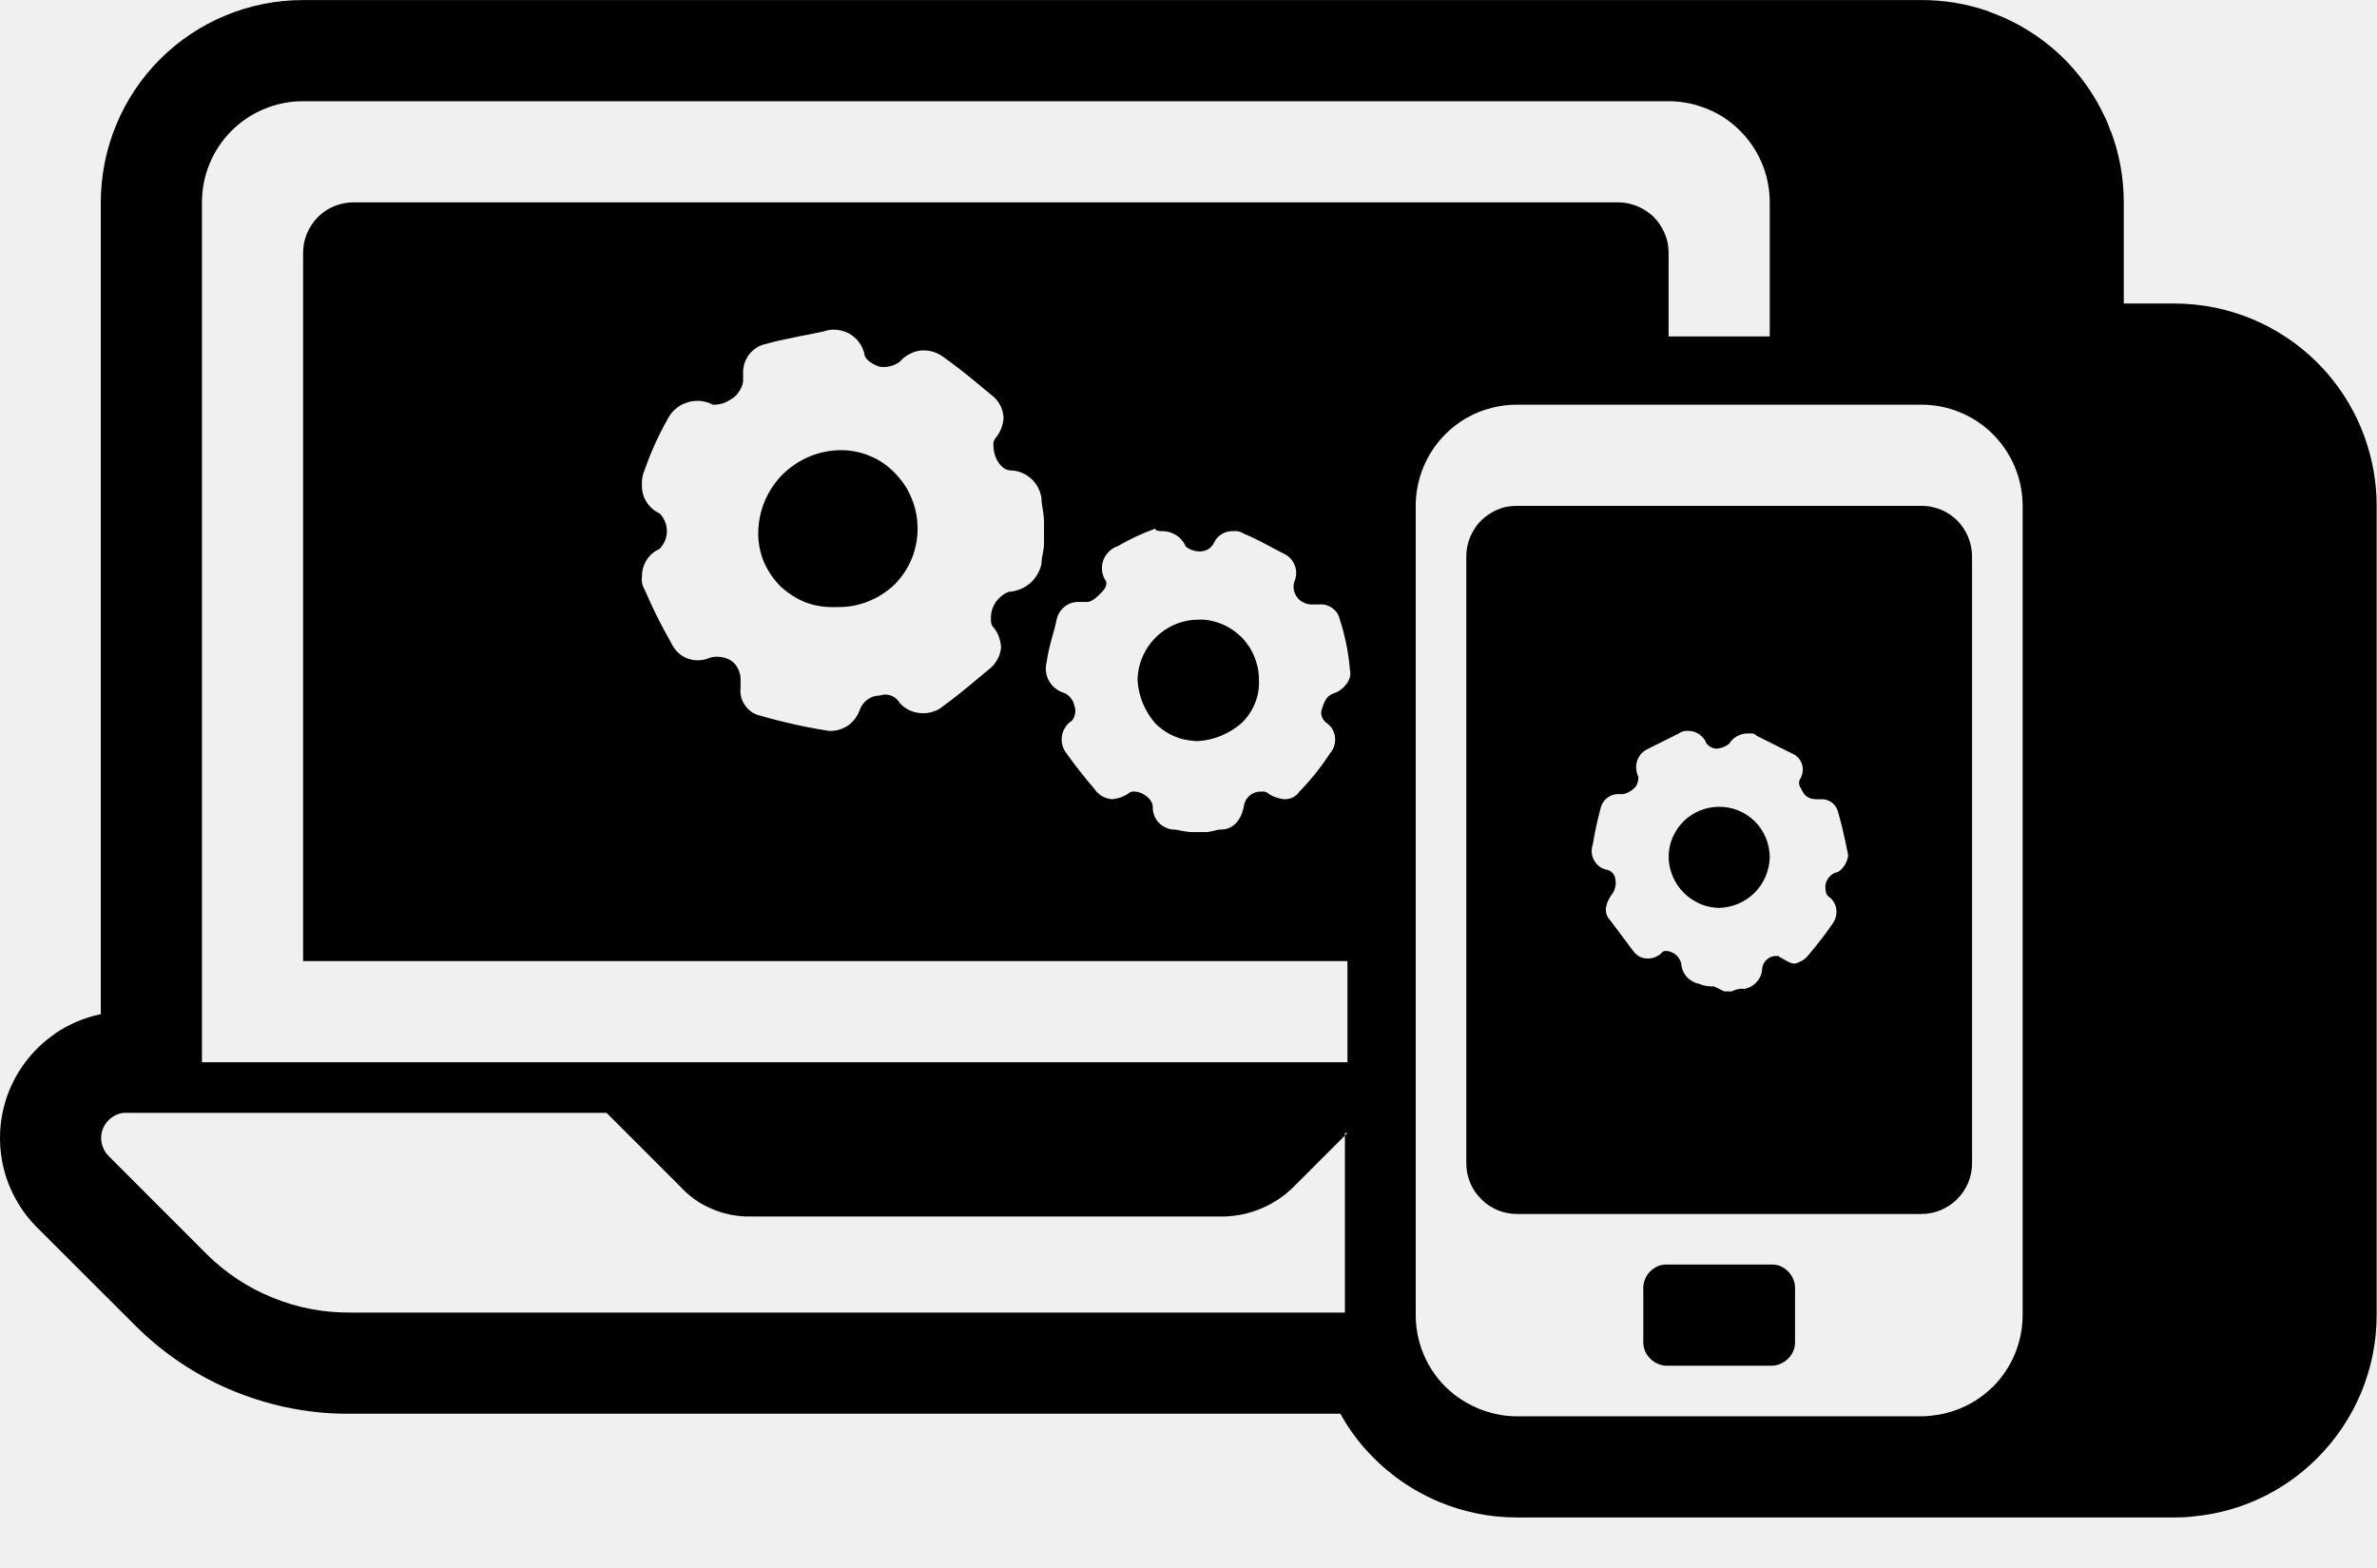
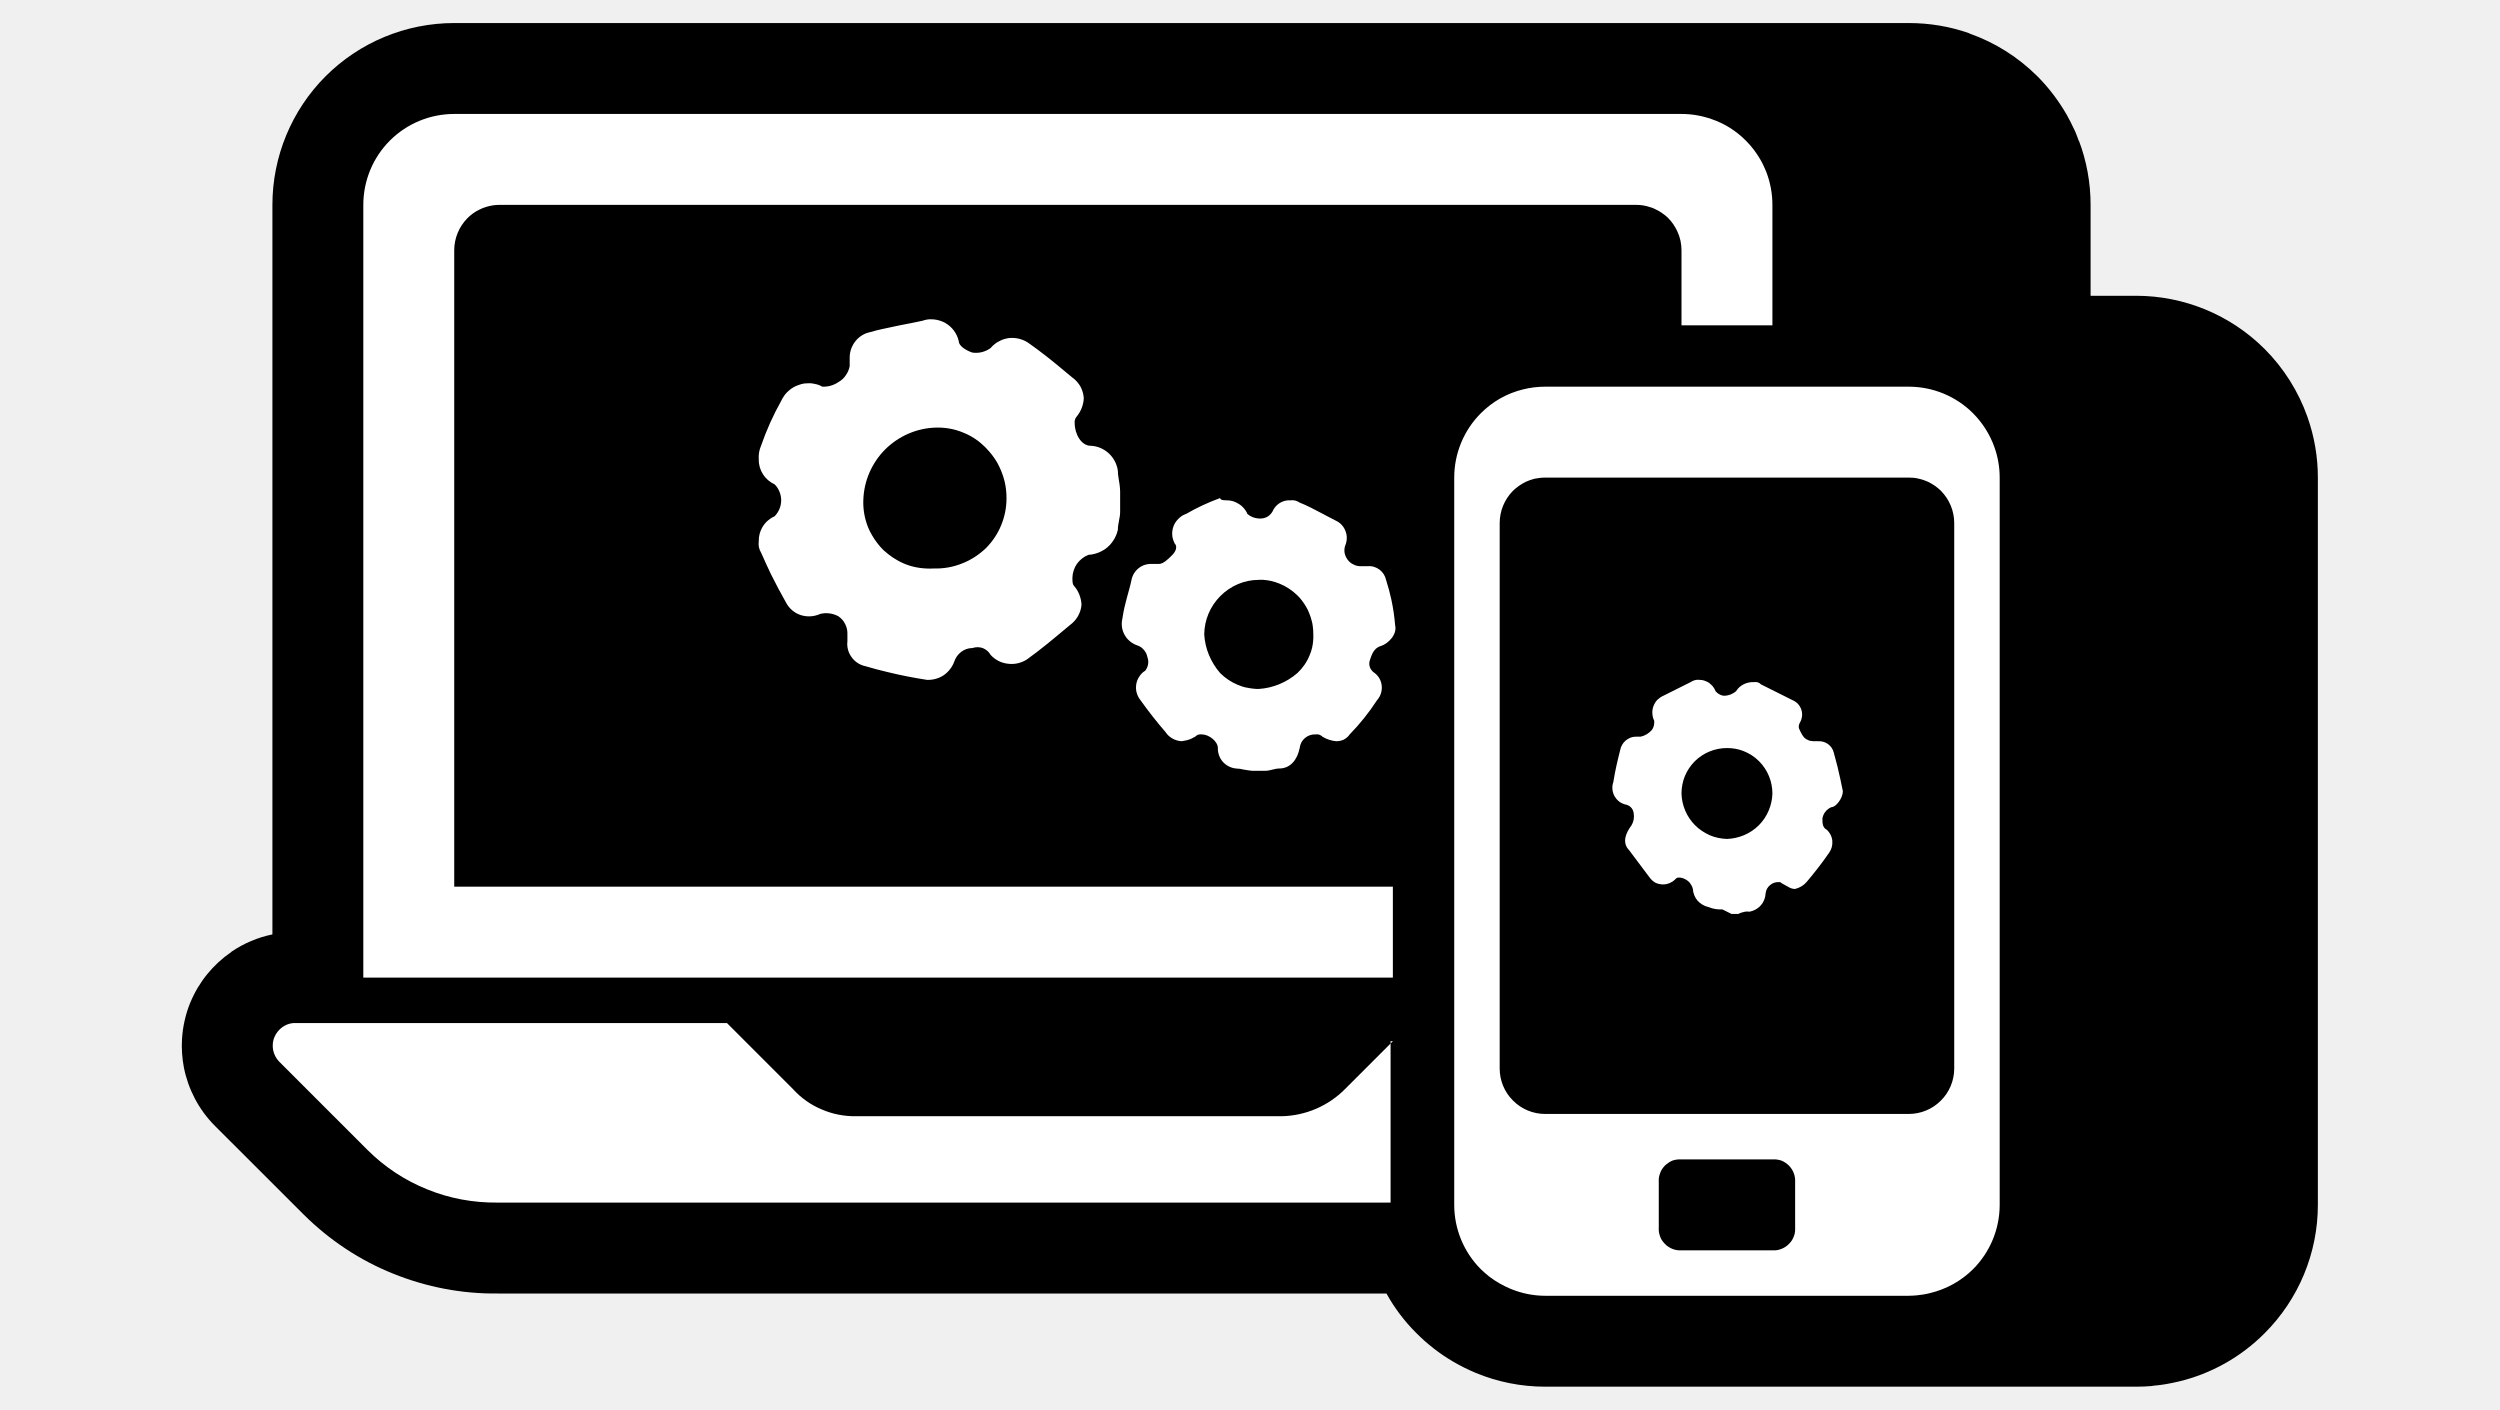
- <svg xmlns="http://www.w3.org/2000/svg" width="47" height="31" viewBox="0 0 47 31" fill="none">
-   <path fill-rule="evenodd" clip-rule="evenodd" d="M1.993 20.052V4.001C1.993 2.941 2.414 1.921 3.164 1.171C3.915 0.421 4.932 0.001 5.993 0.001H10.993H32.993H37.993C38.45 0.001 38.9 0.076 39.324 0.226L39.327 0.231C39.883 0.426 40.395 0.746 40.821 1.171H40.822C41.075 1.426 41.291 1.711 41.466 2.016C41.522 2.116 41.574 2.216 41.62 2.316L41.647 2.371L41.657 2.396L41.663 2.406L41.669 2.426L41.685 2.461L41.689 2.476L41.709 2.526L41.731 2.591L41.735 2.586C41.904 3.031 41.993 3.511 41.993 4.001V6.001H42.993C44.053 6.001 45.07 6.421 45.821 7.171C46.247 7.596 46.567 8.111 46.764 8.666L46.765 8.671C46.914 9.091 46.993 9.541 46.993 10.002V26.002C46.993 27.061 46.571 28.076 45.821 28.826C45.298 29.352 44.645 29.716 43.937 29.887H43.935C43.748 29.931 43.557 29.966 43.364 29.981C43.361 29.981 43.359 29.981 43.357 29.982C43.355 29.983 43.353 29.984 43.352 29.986C43.233 29.997 43.113 30.002 42.993 30.002H37.993H34.993H29.993C29.462 30.002 28.943 29.896 28.462 29.697C28.13 29.556 27.816 29.377 27.53 29.151L27.526 29.146C27.4 29.052 27.279 28.942 27.164 28.826C26.901 28.567 26.679 28.271 26.502 27.951H11.953C11.903 27.952 11.854 27.952 11.805 27.951H6.953C6.165 27.962 5.384 27.811 4.654 27.517H4.653C3.916 27.221 3.247 26.776 2.683 26.216C2.682 26.216 0.72 24.256 0.716 24.252C0.372 23.901 0.139 23.456 0.045 22.976C0.006 22.771 -0.008 22.561 0.004 22.356C0.02 22.081 0.082 21.806 0.186 21.552L0.189 21.546C0.375 21.096 0.689 20.712 1.091 20.436L1.093 20.431C1.367 20.247 1.673 20.116 1.993 20.052ZM26.593 22.401V22.451L25.593 23.451C25.223 23.826 24.72 24.041 24.193 24.052H14.843C14.58 24.056 14.318 24.006 14.077 23.901C13.835 23.802 13.619 23.646 13.443 23.451L11.993 22.002H2.493C2.468 22.002 2.443 22.002 2.418 22.006C2.347 22.017 2.279 22.047 2.219 22.087C2.138 22.142 2.075 22.221 2.037 22.311C2.016 22.361 2.004 22.416 2.001 22.471C1.998 22.511 2.001 22.556 2.009 22.596C2.028 22.691 2.074 22.781 2.143 22.851L4.093 24.802C4.467 25.172 4.912 25.466 5.402 25.661C5.891 25.861 6.415 25.956 6.943 25.951H26.593V22.451L26.643 22.401H26.593ZM26.643 19.002H5.993V5.001C5.993 4.736 6.098 4.481 6.286 4.291C6.362 4.216 6.45 4.151 6.546 4.106C6.594 4.081 6.644 4.061 6.696 4.046C6.791 4.016 6.891 4.001 6.993 4.001H31.993C32.098 4.001 32.202 4.016 32.3 4.051C32.361 4.066 32.419 4.096 32.475 4.126C32.503 4.141 32.531 4.156 32.557 4.176C32.608 4.211 32.656 4.246 32.7 4.291C32.784 4.376 32.851 4.476 32.9 4.581C32.931 4.646 32.955 4.716 32.97 4.786C32.985 4.856 32.993 4.931 32.993 5.001V6.651H34.993V4.001C34.993 3.756 34.948 3.516 34.864 3.291L34.828 3.206C34.799 3.136 34.766 3.071 34.729 3.006C34.642 2.856 34.534 2.711 34.407 2.586C34.194 2.371 33.938 2.211 33.659 2.116C33.447 2.041 33.222 2.001 32.993 2.001H5.993C5.462 2.001 4.954 2.211 4.578 2.586C4.203 2.961 3.993 3.471 3.993 4.001V21.002H26.643V19.002ZM20.643 10.302C20.643 10.271 20.641 10.246 20.638 10.221L20.629 10.142L20.618 10.076C20.61 10.027 20.602 9.976 20.597 9.931C20.594 9.901 20.593 9.876 20.593 9.851C20.572 9.701 20.501 9.566 20.391 9.466C20.282 9.366 20.141 9.306 19.993 9.301C19.793 9.301 19.643 9.051 19.643 8.801C19.639 8.771 19.642 8.746 19.651 8.721C19.659 8.696 19.674 8.671 19.693 8.651C19.785 8.536 19.838 8.396 19.843 8.251C19.837 8.161 19.812 8.076 19.769 7.996C19.726 7.921 19.665 7.851 19.593 7.801L19.346 7.596C19.125 7.411 18.897 7.231 18.643 7.051C18.514 6.956 18.356 6.916 18.198 6.931C18.126 6.941 18.056 6.961 17.992 6.996C17.917 7.031 17.848 7.086 17.793 7.151C17.678 7.236 17.534 7.271 17.393 7.251C17.243 7.201 17.093 7.101 17.093 7.001C17.074 6.916 17.037 6.836 16.985 6.766C16.933 6.696 16.868 6.641 16.792 6.596C16.717 6.556 16.634 6.531 16.548 6.521C16.493 6.516 16.439 6.516 16.386 6.526C16.355 6.531 16.323 6.541 16.293 6.551C16.246 6.561 16.2 6.571 16.155 6.58C16.037 6.605 15.926 6.628 15.819 6.646L15.56 6.701L15.396 6.736C15.31 6.756 15.226 6.776 15.143 6.801C15.017 6.826 14.904 6.896 14.823 6.996C14.789 7.036 14.761 7.086 14.74 7.131C14.711 7.201 14.694 7.276 14.693 7.351V7.551C14.68 7.621 14.65 7.691 14.607 7.751C14.564 7.816 14.508 7.866 14.443 7.901C14.341 7.971 14.217 8.006 14.093 8.001C14.048 7.976 14.001 7.956 13.952 7.946C13.915 7.936 13.878 7.931 13.84 7.926C13.791 7.926 13.742 7.926 13.694 7.931C13.655 7.936 13.617 7.946 13.579 7.961C13.495 7.986 13.418 8.031 13.351 8.091C13.323 8.116 13.297 8.141 13.273 8.171C13.269 8.178 13.264 8.184 13.26 8.19C13.248 8.207 13.236 8.223 13.226 8.241L13.21 8.266L13.193 8.301C13.013 8.621 12.862 8.956 12.743 9.301C12.702 9.396 12.685 9.496 12.693 9.601C12.69 9.716 12.723 9.831 12.785 9.926C12.847 10.027 12.937 10.101 13.043 10.152C13.134 10.242 13.186 10.371 13.186 10.502C13.186 10.632 13.134 10.756 13.043 10.851C12.974 10.881 12.913 10.926 12.861 10.976C12.833 11.006 12.807 11.037 12.785 11.072C12.751 11.127 12.726 11.187 12.71 11.246C12.698 11.296 12.692 11.347 12.693 11.402C12.68 11.486 12.697 11.576 12.743 11.652L12.793 11.761L12.851 11.892C12.885 11.966 12.92 12.041 12.956 12.117C13.062 12.332 13.174 12.541 13.293 12.752C13.361 12.882 13.478 12.982 13.617 13.027C13.757 13.072 13.91 13.062 14.043 13.002C14.178 12.966 14.32 12.986 14.443 13.052C14.508 13.097 14.56 13.151 14.595 13.226C14.63 13.296 14.647 13.371 14.643 13.451V13.601C14.628 13.726 14.661 13.851 14.735 13.951C14.809 14.056 14.919 14.127 15.043 14.152C15.205 14.201 15.369 14.241 15.533 14.281C15.817 14.351 16.104 14.406 16.393 14.451C16.523 14.457 16.651 14.421 16.759 14.351C16.867 14.276 16.949 14.171 16.993 14.052C17.02 13.966 17.074 13.892 17.145 13.836C17.217 13.781 17.303 13.752 17.393 13.752C17.466 13.726 17.547 13.726 17.62 13.752C17.693 13.781 17.754 13.832 17.793 13.902C17.892 14.011 18.028 14.081 18.174 14.096C18.321 14.116 18.469 14.082 18.593 14.002C18.875 13.801 19.157 13.565 19.412 13.352C19.43 13.336 19.448 13.321 19.466 13.306L19.593 13.201C19.614 13.181 19.633 13.162 19.651 13.142L19.682 13.101C19.707 13.066 19.727 13.031 19.744 12.992C19.771 12.931 19.787 12.867 19.793 12.802C19.792 12.761 19.787 12.722 19.779 12.687C19.775 12.666 19.769 12.646 19.763 12.627C19.756 12.601 19.748 12.582 19.74 12.562C19.73 12.537 19.719 12.517 19.708 12.496C19.689 12.461 19.667 12.431 19.643 12.402C19.593 12.351 19.593 12.302 19.593 12.201C19.597 12.091 19.632 11.986 19.694 11.896C19.756 11.812 19.843 11.742 19.943 11.701C20.037 11.697 20.129 11.671 20.213 11.632C20.266 11.607 20.315 11.576 20.361 11.536L20.393 11.507C20.41 11.492 20.425 11.476 20.44 11.457C20.457 11.437 20.473 11.416 20.488 11.392C20.508 11.367 20.525 11.336 20.54 11.302C20.564 11.257 20.581 11.201 20.593 11.152C20.593 11.076 20.606 11.011 20.618 10.951L20.62 10.937C20.632 10.882 20.643 10.822 20.643 10.752V10.302ZM14.993 10.502C15.004 10.082 15.176 9.681 15.474 9.381C15.772 9.086 16.172 8.911 16.593 8.901C16.797 8.896 17.001 8.931 17.19 9.011C17.308 9.056 17.419 9.121 17.52 9.196L17.575 9.241L17.636 9.296C17.655 9.311 17.674 9.331 17.693 9.351C17.786 9.446 17.867 9.551 17.933 9.661C17.969 9.726 18 9.791 18.027 9.856C18.06 9.936 18.085 10.016 18.104 10.096C18.13 10.211 18.143 10.332 18.143 10.451C18.144 10.656 18.105 10.856 18.027 11.046C17.95 11.236 17.836 11.406 17.693 11.552C17.541 11.697 17.361 11.816 17.163 11.892C16.966 11.972 16.755 12.007 16.543 12.002C16.34 12.011 16.137 11.986 15.946 11.916C15.852 11.881 15.763 11.836 15.678 11.781C15.65 11.766 15.623 11.746 15.596 11.726L15.542 11.687C15.505 11.656 15.469 11.626 15.435 11.596C15.336 11.496 15.251 11.386 15.183 11.267C15.151 11.211 15.122 11.156 15.098 11.096C15.022 10.906 14.986 10.701 14.993 10.502ZM23.193 16.401C23.243 16.401 23.305 16.412 23.368 16.427L23.461 16.442L23.499 16.447L23.543 16.451H23.843C23.893 16.451 23.943 16.439 23.993 16.427C24.043 16.414 24.093 16.401 24.143 16.401C24.393 16.401 24.543 16.201 24.593 15.951C24.602 15.867 24.643 15.786 24.708 15.731C24.773 15.676 24.857 15.646 24.943 15.652C24.97 15.646 24.998 15.651 25.023 15.656C25.031 15.659 25.038 15.663 25.045 15.667C25.052 15.671 25.057 15.674 25.063 15.677C25.074 15.681 25.084 15.691 25.093 15.701C25.184 15.757 25.287 15.791 25.393 15.802C25.451 15.802 25.51 15.791 25.563 15.767C25.615 15.736 25.66 15.701 25.693 15.652C25.917 15.421 26.118 15.171 26.293 14.902C26.331 14.857 26.36 14.812 26.378 14.757C26.392 14.716 26.399 14.677 26.4 14.636C26.401 14.621 26.4 14.607 26.399 14.591C26.394 14.531 26.378 14.476 26.351 14.427C26.324 14.377 26.287 14.336 26.243 14.302C26.217 14.287 26.195 14.267 26.177 14.242C26.159 14.222 26.146 14.196 26.137 14.171C26.118 14.116 26.12 14.056 26.143 14.002C26.175 13.902 26.207 13.826 26.265 13.771C26.298 13.742 26.339 13.716 26.393 13.701C26.466 13.677 26.552 13.616 26.614 13.536C26.679 13.456 26.718 13.351 26.693 13.252C26.678 13.062 26.65 12.871 26.61 12.687C26.578 12.541 26.539 12.392 26.493 12.252C26.474 12.162 26.423 12.082 26.349 12.027C26.276 11.972 26.185 11.941 26.093 11.951H25.943C25.884 11.951 25.826 11.941 25.774 11.911C25.753 11.901 25.733 11.892 25.715 11.877C25.688 11.857 25.663 11.832 25.643 11.802C25.611 11.757 25.59 11.706 25.581 11.656C25.573 11.606 25.576 11.552 25.593 11.502C25.617 11.447 25.629 11.386 25.629 11.332C25.63 11.281 25.621 11.232 25.604 11.187C25.567 11.082 25.491 10.996 25.393 10.951L25.152 10.826L25.117 10.806L25.096 10.796C24.919 10.701 24.756 10.617 24.593 10.552C24.534 10.511 24.463 10.492 24.393 10.502C24.309 10.496 24.225 10.517 24.153 10.562C24.082 10.607 24.026 10.671 23.993 10.752C23.963 10.802 23.919 10.847 23.866 10.871C23.812 10.896 23.752 10.906 23.693 10.902C23.6 10.896 23.511 10.861 23.443 10.802L23.428 10.767C23.423 10.758 23.418 10.751 23.413 10.743C23.41 10.738 23.406 10.733 23.403 10.726C23.394 10.711 23.384 10.697 23.373 10.687C23.342 10.646 23.304 10.611 23.262 10.586C23.182 10.531 23.089 10.502 22.993 10.502H22.992C22.942 10.502 22.843 10.502 22.843 10.451C22.584 10.546 22.333 10.662 22.093 10.802C22.031 10.822 21.974 10.856 21.927 10.906C21.879 10.951 21.843 11.007 21.819 11.066C21.795 11.132 21.785 11.197 21.789 11.261L21.793 11.302L21.799 11.332C21.808 11.371 21.823 11.412 21.843 11.451C21.864 11.472 21.877 11.501 21.876 11.536C21.875 11.586 21.85 11.642 21.793 11.701L21.793 11.701C21.693 11.802 21.593 11.902 21.493 11.902H21.343C21.239 11.896 21.136 11.927 21.054 11.992C20.971 12.056 20.914 12.146 20.893 12.252C20.873 12.349 20.846 12.447 20.817 12.551C20.772 12.712 20.723 12.888 20.693 13.101C20.662 13.226 20.681 13.361 20.747 13.471L20.773 13.511C20.787 13.531 20.803 13.552 20.819 13.566C20.827 13.575 20.835 13.582 20.843 13.589C20.849 13.594 20.855 13.6 20.862 13.606C20.914 13.646 20.976 13.681 21.043 13.701C21.094 13.722 21.138 13.757 21.173 13.802C21.189 13.82 21.202 13.844 21.213 13.863L21.216 13.867C21.228 13.896 21.237 13.921 21.243 13.951C21.262 14.002 21.267 14.056 21.258 14.106C21.249 14.161 21.227 14.211 21.193 14.252C21.141 14.281 21.096 14.326 21.063 14.382C21.029 14.431 21.006 14.492 20.997 14.552C20.992 14.586 20.99 14.626 20.993 14.661L21 14.707L21.008 14.736C21.024 14.796 21.053 14.851 21.093 14.902C21.264 15.142 21.448 15.376 21.643 15.601C21.681 15.661 21.732 15.707 21.793 15.742C21.854 15.777 21.923 15.796 21.993 15.802C22.067 15.791 22.139 15.777 22.207 15.746C22.237 15.732 22.265 15.716 22.293 15.701C22.313 15.681 22.336 15.666 22.362 15.656C22.388 15.651 22.416 15.646 22.443 15.652C22.593 15.652 22.793 15.802 22.793 15.951C22.79 16.061 22.829 16.172 22.904 16.256C22.978 16.337 23.081 16.392 23.193 16.401ZM22.493 13.451C22.497 13.132 22.624 12.831 22.849 12.606C23.073 12.381 23.376 12.252 23.693 12.252C23.758 12.246 23.824 12.252 23.888 12.261L23.968 12.277C24.032 12.291 24.094 12.312 24.154 12.336C24.301 12.396 24.434 12.486 24.546 12.596L24.593 12.646L24.639 12.701L24.664 12.736C24.684 12.761 24.703 12.791 24.721 12.821C24.725 12.828 24.729 12.835 24.733 12.841C24.761 12.886 24.785 12.937 24.805 12.992C24.828 13.046 24.846 13.101 24.86 13.161C24.869 13.191 24.875 13.226 24.88 13.261C24.889 13.326 24.894 13.386 24.893 13.451C24.897 13.546 24.888 13.646 24.867 13.742C24.853 13.802 24.835 13.856 24.811 13.911C24.751 14.061 24.659 14.191 24.543 14.302C24.306 14.507 24.007 14.632 23.693 14.652C23.657 14.652 23.621 14.652 23.586 14.646C23.541 14.642 23.496 14.636 23.452 14.627C23.377 14.617 23.303 14.591 23.232 14.562C23.086 14.502 22.953 14.412 22.843 14.302C22.635 14.062 22.512 13.767 22.493 13.451ZM39.407 8.586C39.032 8.211 38.523 8.001 37.993 8.001H29.993C29.827 8.001 29.664 8.021 29.506 8.061C29.158 8.146 28.836 8.326 28.578 8.586C28.203 8.961 27.993 9.471 27.993 10.002V26.002C27.993 26.532 28.203 27.041 28.578 27.416C28.636 27.471 28.697 27.526 28.76 27.576C28.904 27.686 29.061 27.776 29.227 27.846C29.468 27.946 29.727 28.002 29.993 28.002H37.993C38.054 28.002 38.115 27.997 38.175 27.991C38.273 27.982 38.37 27.966 38.465 27.942C38.819 27.857 39.145 27.676 39.407 27.416C39.782 27.041 39.993 26.532 39.993 26.002V10.002C39.993 9.771 39.953 9.546 39.879 9.336C39.78 9.056 39.62 8.801 39.407 8.586ZM35.464 25.306C35.487 25.366 35.497 25.431 35.493 25.502V26.502L35.493 26.552C35.492 26.602 35.482 26.651 35.464 26.697C35.44 26.762 35.403 26.817 35.356 26.861C35.309 26.911 35.252 26.946 35.189 26.971C35.127 26.996 35.06 27.006 34.993 27.002H32.993C32.926 27.006 32.859 26.996 32.796 26.971C32.734 26.946 32.677 26.911 32.629 26.861C32.598 26.831 32.572 26.797 32.551 26.762L32.534 26.726L32.522 26.697C32.498 26.631 32.488 26.567 32.493 26.502V25.502C32.488 25.431 32.498 25.366 32.522 25.306C32.533 25.271 32.548 25.241 32.565 25.216C32.584 25.186 32.605 25.162 32.629 25.137C32.677 25.091 32.734 25.052 32.796 25.026C32.859 25.006 32.926 24.997 32.993 25.002H34.993C35.06 24.997 35.127 25.006 35.189 25.026C35.252 25.052 35.309 25.091 35.356 25.137C35.403 25.186 35.44 25.241 35.464 25.306ZM38.993 11.002V23.002C38.993 23.267 38.887 23.521 38.7 23.706C38.512 23.896 38.258 24.002 37.993 24.002H29.993C29.728 24.002 29.473 23.896 29.286 23.706C29.098 23.521 28.993 23.267 28.993 23.002V11.002C28.993 10.736 29.098 10.481 29.286 10.291C29.37 10.211 29.468 10.142 29.574 10.091C29.633 10.066 29.695 10.041 29.759 10.027C29.835 10.011 29.913 10.002 29.993 10.002H37.993C38.068 10.002 38.142 10.007 38.214 10.027C38.286 10.041 38.356 10.066 38.422 10.096C38.524 10.146 38.618 10.211 38.7 10.291C38.887 10.481 38.993 10.736 38.993 11.002ZM33.593 19.451C33.687 19.491 33.79 19.506 33.893 19.502L34.093 19.601H34.243C34.29 19.576 34.34 19.561 34.392 19.552C34.425 19.547 34.459 19.547 34.493 19.552C34.588 19.532 34.674 19.486 34.738 19.411C34.802 19.341 34.839 19.247 34.843 19.151C34.85 19.076 34.886 19.012 34.942 18.966C34.998 18.916 35.07 18.896 35.143 18.901H35.164H35.164C35.17 18.901 35.171 18.901 35.177 18.911C35.179 18.912 35.18 18.914 35.183 18.916C35.192 18.922 35.209 18.935 35.243 18.951C35.269 18.965 35.293 18.978 35.314 18.991C35.373 19.025 35.419 19.052 35.493 19.052C35.59 19.026 35.678 18.977 35.743 18.901C35.921 18.692 36.088 18.477 36.243 18.252C36.267 18.216 36.286 18.177 36.298 18.137C36.311 18.087 36.315 18.041 36.311 17.991C36.306 17.942 36.292 17.896 36.269 17.851C36.25 17.816 36.224 17.782 36.193 17.752C36.093 17.701 36.093 17.602 36.093 17.502C36.102 17.447 36.125 17.391 36.16 17.351C36.195 17.306 36.241 17.271 36.293 17.252C36.393 17.252 36.543 17.052 36.543 16.901C36.54 16.886 36.536 16.871 36.533 16.856C36.519 16.781 36.504 16.706 36.487 16.631C36.451 16.462 36.407 16.276 36.343 16.052C36.323 15.972 36.277 15.906 36.213 15.861C36.149 15.816 36.071 15.796 35.993 15.802H35.893L35.857 15.796C35.838 15.796 35.819 15.791 35.801 15.786L35.77 15.771L35.746 15.761C35.735 15.755 35.725 15.747 35.715 15.739C35.709 15.735 35.704 15.73 35.698 15.726C35.676 15.701 35.657 15.677 35.643 15.652C35.634 15.634 35.625 15.618 35.617 15.602C35.578 15.532 35.551 15.484 35.593 15.402C35.619 15.357 35.637 15.312 35.643 15.261C35.648 15.232 35.648 15.201 35.644 15.171C35.642 15.151 35.638 15.136 35.632 15.117C35.627 15.097 35.621 15.082 35.613 15.066C35.599 15.037 35.582 15.011 35.561 14.986C35.528 14.951 35.488 14.921 35.443 14.902L34.743 14.552C34.723 14.531 34.699 14.517 34.673 14.507C34.659 14.502 34.645 14.502 34.63 14.502C34.617 14.496 34.605 14.496 34.593 14.502C34.514 14.496 34.436 14.511 34.365 14.546C34.295 14.581 34.235 14.632 34.193 14.701C34.124 14.761 34.035 14.796 33.943 14.802C33.915 14.802 33.887 14.796 33.861 14.786L33.831 14.771C33.812 14.761 33.794 14.752 33.778 14.736C33.77 14.73 33.762 14.722 33.754 14.714C33.75 14.709 33.746 14.705 33.743 14.701C33.727 14.662 33.705 14.621 33.679 14.591L33.655 14.566C33.639 14.552 33.623 14.537 33.605 14.521C33.57 14.496 33.531 14.482 33.491 14.466C33.459 14.457 33.426 14.451 33.393 14.451C33.322 14.441 33.252 14.461 33.193 14.502L32.593 14.802C32.568 14.812 32.544 14.826 32.522 14.841C32.508 14.851 32.494 14.863 32.481 14.874C32.474 14.88 32.467 14.886 32.46 14.892C32.423 14.931 32.394 14.981 32.375 15.031C32.357 15.081 32.348 15.136 32.352 15.191C32.355 15.246 32.368 15.301 32.393 15.351L32.394 15.377C32.395 15.392 32.393 15.412 32.39 15.431C32.383 15.476 32.367 15.517 32.343 15.552C32.278 15.627 32.19 15.681 32.093 15.701H31.993C31.943 15.701 31.895 15.711 31.851 15.731C31.82 15.746 31.791 15.766 31.764 15.786C31.701 15.841 31.658 15.916 31.643 16.002L31.635 16.032C31.61 16.132 31.584 16.233 31.559 16.351C31.537 16.451 31.515 16.567 31.493 16.701C31.474 16.752 31.468 16.806 31.474 16.866C31.48 16.922 31.497 16.971 31.526 17.021C31.534 17.035 31.543 17.047 31.553 17.059C31.557 17.065 31.561 17.07 31.566 17.076C31.588 17.102 31.612 17.122 31.639 17.142C31.685 17.172 31.738 17.192 31.793 17.201C31.835 17.216 31.871 17.241 31.898 17.276C31.925 17.311 31.94 17.357 31.943 17.401C31.956 17.486 31.938 17.576 31.893 17.651C31.822 17.747 31.773 17.841 31.758 17.927C31.74 18.026 31.764 18.122 31.843 18.201L32.293 18.802C32.325 18.846 32.37 18.886 32.423 18.916C32.455 18.931 32.49 18.942 32.525 18.947C32.547 18.951 32.57 18.951 32.593 18.951C32.693 18.951 32.793 18.901 32.843 18.851C32.871 18.821 32.884 18.811 32.898 18.806L32.912 18.802H32.943C32.984 18.802 33.024 18.811 33.061 18.831C33.087 18.841 33.112 18.857 33.135 18.877C33.167 18.901 33.193 18.936 33.212 18.971C33.226 18.996 33.236 19.021 33.243 19.052C33.248 19.146 33.285 19.236 33.348 19.311C33.412 19.381 33.498 19.431 33.593 19.451ZM33.286 16.241C33.473 16.056 33.728 15.951 33.993 15.951C34.117 15.951 34.24 15.972 34.354 16.017C34.482 16.067 34.6 16.142 34.7 16.241C34.888 16.431 34.993 16.686 34.993 16.951C34.986 17.212 34.879 17.466 34.693 17.651C34.507 17.837 34.256 17.942 33.993 17.951C33.863 17.947 33.736 17.922 33.619 17.872C33.498 17.817 33.387 17.747 33.293 17.651C33.107 17.466 32.999 17.212 32.993 16.951C32.993 16.817 33.019 16.686 33.068 16.567C33.118 16.447 33.192 16.337 33.286 16.241Z" fill="black" />
+ <svg xmlns="http://www.w3.org/2000/svg" width="55" height="31" viewBox="0 0 55 31" fill="none">
+   <path fill-rule="evenodd" clip-rule="evenodd" d="M5.993 4.507V20.557C5.673 20.622 5.367 20.752 5.093 20.937L5.091 20.942C4.689 21.217 4.375 21.602 4.189 22.052L4.186 22.057C4.082 22.312 4.02 22.587 4.004 22.862C3.992 23.067 4.006 23.277 4.045 23.482C4.139 23.962 4.372 24.407 4.716 24.757C4.72 24.762 6.682 26.722 6.683 26.722C7.247 27.282 7.916 27.727 8.653 28.022H8.654C9.384 28.317 10.165 28.467 10.953 28.457H15.805C15.854 28.458 15.903 28.458 15.953 28.457H30.502C30.679 28.777 30.901 29.072 31.164 29.332C31.279 29.447 31.4 29.557 31.526 29.652L31.53 29.657C31.816 29.882 32.13 30.062 32.462 30.202C32.943 30.402 33.462 30.507 33.993 30.507H38.993H41.993H46.993C47.113 30.507 47.233 30.502 47.352 30.492C47.356 30.487 47.36 30.487 47.364 30.487C47.557 30.472 47.748 30.437 47.935 30.392H47.937C48.645 30.222 49.298 29.857 49.821 29.332C50.571 28.582 50.993 27.567 50.993 26.507V10.507C50.993 10.047 50.914 9.597 50.765 9.177L50.764 9.172C50.567 8.617 50.247 8.102 49.821 7.677C49.07 6.927 48.053 6.507 46.993 6.507H45.993V4.507C45.993 4.017 45.904 3.537 45.735 3.092L45.731 3.097L45.709 3.032L45.689 2.982L45.685 2.967L45.669 2.932L45.663 2.912L45.657 2.902L45.647 2.877L45.62 2.822C45.574 2.722 45.522 2.622 45.466 2.522C45.291 2.217 45.075 1.932 44.822 1.677H44.821C44.395 1.252 43.883 0.932 43.327 0.737L43.324 0.732C42.9 0.582 42.45 0.507 41.993 0.507H36.993H14.993H9.993C8.932 0.507 7.915 0.927 7.164 1.677C6.414 2.427 5.993 3.447 5.993 4.507Z" fill="black" />
+   <path fill-rule="evenodd" clip-rule="evenodd" d="M30.593 22.957V22.907H30.643L30.593 22.957ZM30.593 22.957V26.457H10.943C10.415 26.462 9.891 26.367 9.402 26.167C8.912 25.972 8.467 25.677 8.093 25.307L6.143 23.357C6.074 23.287 6.028 23.197 6.009 23.102C6.001 23.062 5.998 23.017 6.001 22.977C6.004 22.922 6.016 22.867 6.037 22.817C6.075 22.727 6.138 22.647 6.219 22.592C6.279 22.552 6.347 22.522 6.418 22.512C6.443 22.507 6.468 22.507 6.493 22.507H15.993L17.443 23.957C17.619 24.152 17.835 24.307 18.077 24.407C18.318 24.512 18.58 24.562 18.843 24.557H28.193C28.72 24.547 29.223 24.332 29.593 23.957L30.593 22.957ZM9.993 19.507H30.643V21.507H7.993V4.507C7.993 3.977 8.203 3.467 8.578 3.092C8.954 2.717 9.462 2.507 9.993 2.507H36.993C37.222 2.507 37.447 2.547 37.659 2.622C37.938 2.717 38.194 2.877 38.407 3.092C38.534 3.217 38.642 3.362 38.729 3.512C38.766 3.577 38.799 3.642 38.828 3.712L38.864 3.797C38.948 4.022 38.993 4.262 38.993 4.507V7.157H36.993V5.507C36.993 5.437 36.985 5.362 36.97 5.292C36.955 5.222 36.931 5.152 36.9 5.087C36.851 4.982 36.784 4.882 36.7 4.797C36.656 4.752 36.608 4.717 36.557 4.682C36.531 4.662 36.503 4.647 36.475 4.632C36.419 4.602 36.361 4.572 36.3 4.557C36.202 4.522 36.098 4.507 35.993 4.507H10.993C10.891 4.507 10.791 4.522 10.696 4.552C10.644 4.567 10.594 4.587 10.546 4.612C10.45 4.657 10.362 4.722 10.286 4.797C10.098 4.987 9.993 5.242 9.993 5.507V19.507ZM24.638 10.727C24.641 10.752 24.643 10.777 24.643 10.807V11.257C24.643 11.327 24.632 11.387 24.62 11.442L24.618 11.457C24.606 11.517 24.593 11.582 24.593 11.657C24.581 11.707 24.564 11.762 24.54 11.807C24.525 11.842 24.508 11.872 24.488 11.897C24.473 11.922 24.457 11.942 24.44 11.962C24.425 11.982 24.41 11.997 24.393 12.012L24.361 12.042C24.315 12.082 24.266 12.112 24.213 12.137C24.129 12.177 24.037 12.202 23.943 12.207C23.843 12.247 23.756 12.317 23.694 12.402C23.632 12.492 23.597 12.597 23.593 12.707C23.593 12.807 23.593 12.857 23.643 12.907C23.667 12.937 23.689 12.967 23.708 13.002C23.719 13.022 23.73 13.042 23.74 13.067C23.748 13.087 23.756 13.107 23.763 13.132C23.769 13.152 23.775 13.172 23.779 13.192C23.787 13.227 23.792 13.267 23.793 13.307C23.787 13.372 23.771 13.437 23.744 13.497C23.727 13.537 23.707 13.572 23.682 13.607L23.651 13.647C23.633 13.667 23.614 13.687 23.593 13.707L23.466 13.812C23.197 14.037 22.895 14.292 22.593 14.507C22.469 14.587 22.321 14.622 22.174 14.602C22.028 14.587 21.892 14.517 21.793 14.407C21.754 14.337 21.693 14.287 21.62 14.257C21.547 14.232 21.466 14.232 21.393 14.257C21.303 14.257 21.217 14.287 21.145 14.342C21.074 14.397 21.02 14.472 20.993 14.557C20.949 14.677 20.867 14.782 20.759 14.857C20.651 14.927 20.523 14.962 20.393 14.957C20.104 14.912 19.817 14.857 19.533 14.787C19.369 14.747 19.205 14.707 19.043 14.657C18.919 14.632 18.809 14.562 18.735 14.457C18.661 14.357 18.628 14.232 18.643 14.107V13.957C18.647 13.877 18.63 13.802 18.595 13.732C18.56 13.657 18.508 13.602 18.443 13.557C18.32 13.492 18.178 13.472 18.043 13.507C17.91 13.567 17.757 13.577 17.617 13.532C17.478 13.487 17.361 13.387 17.293 13.257C17.174 13.047 17.062 12.837 16.956 12.622C16.92 12.547 16.885 12.472 16.851 12.397L16.793 12.267L16.743 12.157C16.697 12.082 16.68 11.992 16.693 11.907C16.692 11.852 16.698 11.802 16.71 11.752C16.726 11.692 16.751 11.632 16.785 11.577C16.807 11.542 16.833 11.512 16.861 11.482C16.913 11.432 16.974 11.387 17.043 11.357C17.134 11.262 17.186 11.137 17.186 11.007C17.186 10.877 17.134 10.747 17.043 10.657C16.937 10.607 16.847 10.532 16.785 10.432C16.723 10.337 16.69 10.222 16.693 10.107C16.685 10.002 16.702 9.902 16.743 9.807C16.862 9.462 17.013 9.127 17.193 8.807L17.21 8.772L17.226 8.747C17.24 8.722 17.256 8.702 17.273 8.677C17.297 8.647 17.323 8.622 17.351 8.597C17.418 8.537 17.495 8.492 17.579 8.467C17.617 8.452 17.655 8.442 17.694 8.437C17.742 8.432 17.791 8.432 17.84 8.432C17.878 8.437 17.915 8.442 17.952 8.452C18.001 8.462 18.048 8.482 18.093 8.507C18.217 8.512 18.341 8.477 18.443 8.407C18.508 8.372 18.564 8.322 18.607 8.257C18.65 8.197 18.68 8.127 18.693 8.057V7.857C18.694 7.782 18.711 7.707 18.74 7.637C18.761 7.592 18.789 7.542 18.823 7.502C18.904 7.402 19.017 7.332 19.143 7.307C19.226 7.282 19.31 7.262 19.396 7.242L19.56 7.207L19.819 7.152C19.966 7.127 20.122 7.092 20.293 7.057C20.323 7.047 20.355 7.037 20.386 7.032C20.439 7.022 20.493 7.022 20.548 7.027C20.634 7.037 20.717 7.062 20.792 7.102C20.868 7.147 20.933 7.202 20.985 7.272C21.037 7.342 21.074 7.422 21.093 7.507C21.093 7.607 21.243 7.707 21.393 7.757C21.534 7.777 21.678 7.742 21.793 7.657C21.848 7.592 21.917 7.537 21.992 7.502C22.056 7.467 22.126 7.447 22.198 7.437C22.356 7.422 22.514 7.462 22.643 7.557C22.897 7.737 23.125 7.917 23.346 8.102L23.593 8.307C23.665 8.357 23.726 8.427 23.769 8.502C23.812 8.582 23.837 8.667 23.843 8.757C23.838 8.902 23.785 9.042 23.693 9.157C23.674 9.177 23.659 9.202 23.651 9.227C23.642 9.252 23.639 9.277 23.643 9.307C23.643 9.557 23.793 9.807 23.993 9.807C24.141 9.812 24.282 9.872 24.391 9.972C24.501 10.072 24.572 10.207 24.593 10.357C24.593 10.382 24.594 10.407 24.597 10.437C24.602 10.482 24.61 10.532 24.618 10.582L24.629 10.647L24.638 10.727ZM19.474 9.887C19.176 10.187 19.004 10.587 18.993 11.007C18.986 11.207 19.022 11.412 19.098 11.602C19.122 11.662 19.151 11.717 19.183 11.772C19.251 11.892 19.336 12.002 19.435 12.102C19.469 12.132 19.505 12.162 19.542 12.192L19.596 12.232C19.623 12.252 19.65 12.272 19.678 12.287C19.763 12.342 19.852 12.387 19.946 12.422C20.137 12.492 20.34 12.517 20.543 12.507C20.755 12.512 20.966 12.477 21.163 12.397C21.361 12.322 21.541 12.202 21.693 12.057C21.836 11.912 21.95 11.742 22.027 11.552C22.105 11.362 22.144 11.162 22.143 10.957C22.143 10.837 22.13 10.717 22.104 10.602C22.085 10.522 22.06 10.442 22.027 10.362C22 10.297 21.969 10.232 21.933 10.167C21.867 10.057 21.786 9.952 21.693 9.857C21.674 9.837 21.655 9.817 21.636 9.802L21.575 9.747L21.52 9.702C21.419 9.627 21.308 9.562 21.19 9.517C21.001 9.437 20.797 9.402 20.593 9.407C20.172 9.417 19.772 9.592 19.474 9.887ZM27.368 16.932C27.305 16.917 27.243 16.907 27.193 16.907C27.081 16.897 26.978 16.842 26.904 16.762C26.829 16.677 26.79 16.567 26.793 16.457C26.793 16.307 26.593 16.157 26.443 16.157C26.416 16.152 26.388 16.157 26.362 16.162C26.336 16.172 26.313 16.187 26.293 16.207C26.265 16.222 26.237 16.237 26.207 16.252C26.139 16.282 26.067 16.297 25.993 16.307C25.923 16.302 25.854 16.282 25.793 16.247C25.732 16.212 25.681 16.167 25.643 16.107C25.448 15.882 25.264 15.647 25.093 15.407C25.053 15.357 25.024 15.302 25.008 15.242L25 15.212L24.993 15.167C24.99 15.132 24.992 15.092 24.997 15.057C25.006 14.997 25.029 14.937 25.063 14.887C25.096 14.832 25.141 14.787 25.193 14.757C25.227 14.717 25.249 14.667 25.258 14.612C25.267 14.562 25.262 14.507 25.243 14.457C25.237 14.427 25.228 14.402 25.216 14.372C25.204 14.352 25.19 14.327 25.173 14.307C25.138 14.262 25.094 14.227 25.043 14.207C24.976 14.187 24.914 14.152 24.862 14.112C24.847 14.097 24.833 14.087 24.819 14.072C24.803 14.057 24.787 14.037 24.773 14.017L24.747 13.977C24.681 13.867 24.662 13.732 24.693 13.607C24.743 13.257 24.843 13.007 24.893 12.757C24.914 12.652 24.971 12.562 25.054 12.497C25.136 12.432 25.239 12.402 25.343 12.407H25.493C25.593 12.407 25.693 12.307 25.793 12.207C25.85 12.147 25.875 12.092 25.876 12.042C25.877 12.007 25.864 11.977 25.843 11.957C25.823 11.917 25.808 11.877 25.799 11.837L25.793 11.807L25.789 11.767C25.785 11.702 25.795 11.637 25.819 11.572C25.843 11.512 25.879 11.457 25.927 11.412C25.974 11.362 26.031 11.327 26.093 11.307C26.333 11.167 26.584 11.052 26.843 10.957C26.843 11.007 26.943 11.007 26.993 11.007C27.089 11.007 27.182 11.037 27.262 11.092C27.304 11.117 27.342 11.152 27.373 11.192C27.384 11.202 27.394 11.217 27.403 11.232C27.412 11.247 27.42 11.257 27.428 11.272L27.443 11.307C27.511 11.367 27.6 11.402 27.693 11.407C27.752 11.412 27.812 11.402 27.866 11.377C27.919 11.352 27.963 11.307 27.993 11.257C28.026 11.177 28.082 11.112 28.153 11.067C28.225 11.022 28.309 11.002 28.393 11.007C28.463 10.997 28.534 11.017 28.593 11.057C28.756 11.122 28.919 11.207 29.096 11.302L29.117 11.312L29.152 11.332L29.393 11.457C29.491 11.502 29.567 11.587 29.604 11.692C29.621 11.737 29.63 11.787 29.629 11.837C29.629 11.892 29.617 11.952 29.593 12.007C29.576 12.057 29.573 12.112 29.581 12.162C29.59 12.212 29.611 12.262 29.643 12.307C29.663 12.337 29.688 12.362 29.715 12.382C29.733 12.397 29.753 12.407 29.774 12.417C29.826 12.447 29.884 12.457 29.943 12.457H30.093C30.185 12.447 30.276 12.477 30.349 12.532C30.423 12.587 30.474 12.667 30.493 12.757C30.539 12.897 30.578 13.047 30.61 13.192C30.65 13.377 30.678 13.567 30.693 13.757C30.718 13.857 30.679 13.962 30.614 14.042C30.552 14.122 30.466 14.182 30.393 14.207C30.339 14.222 30.298 14.247 30.265 14.277C30.207 14.332 30.175 14.407 30.143 14.507C30.12 14.562 30.118 14.622 30.137 14.677C30.146 14.702 30.159 14.727 30.177 14.747C30.195 14.772 30.217 14.792 30.243 14.807C30.287 14.842 30.324 14.882 30.351 14.932C30.378 14.982 30.394 15.037 30.399 15.097C30.4 15.112 30.401 15.127 30.4 15.142C30.399 15.182 30.392 15.222 30.378 15.262C30.36 15.317 30.331 15.362 30.293 15.407C30.118 15.677 29.917 15.927 29.693 16.157C29.66 16.207 29.615 16.242 29.563 16.272C29.51 16.297 29.451 16.307 29.393 16.307C29.287 16.297 29.184 16.262 29.093 16.207C29.084 16.197 29.074 16.187 29.063 16.182C29.051 16.177 29.037 16.167 29.023 16.162C28.998 16.157 28.97 16.152 28.943 16.157C28.857 16.152 28.773 16.182 28.708 16.237C28.643 16.292 28.602 16.372 28.593 16.457C28.543 16.707 28.393 16.907 28.143 16.907C28.043 16.907 27.943 16.957 27.843 16.957H27.543L27.499 16.952L27.461 16.947L27.368 16.932ZM26.849 13.112C26.624 13.337 26.497 13.637 26.493 13.957C26.512 14.272 26.635 14.567 26.843 14.807C26.953 14.917 27.086 15.007 27.232 15.067C27.303 15.097 27.377 15.122 27.452 15.132C27.496 15.142 27.541 15.147 27.586 15.152C27.621 15.157 27.657 15.157 27.693 15.157C28.007 15.137 28.306 15.012 28.543 14.807C28.659 14.697 28.751 14.567 28.811 14.417C28.835 14.362 28.853 14.307 28.867 14.247C28.888 14.152 28.897 14.052 28.893 13.957C28.894 13.892 28.889 13.832 28.88 13.767C28.875 13.732 28.869 13.697 28.86 13.667C28.846 13.607 28.828 13.552 28.805 13.497C28.785 13.442 28.761 13.392 28.733 13.347C28.712 13.312 28.689 13.272 28.664 13.242L28.639 13.207L28.593 13.152L28.546 13.102C28.434 12.992 28.301 12.902 28.154 12.842C28.094 12.817 28.032 12.797 27.968 12.782L27.888 12.767C27.824 12.757 27.758 12.752 27.693 12.757C27.376 12.757 27.073 12.887 26.849 13.112ZM41.993 8.507C42.523 8.507 43.032 8.717 43.407 9.092C43.62 9.307 43.78 9.562 43.879 9.842C43.953 10.052 43.993 10.277 43.993 10.507V26.507C43.993 27.037 43.782 27.547 43.407 27.922C43.145 28.182 42.819 28.362 42.465 28.447C42.37 28.472 42.273 28.487 42.175 28.497C42.115 28.502 42.054 28.507 41.993 28.507H33.993C33.727 28.507 33.468 28.452 33.227 28.352C33.061 28.282 32.904 28.192 32.76 28.082C32.697 28.032 32.636 27.977 32.578 27.922C32.203 27.547 31.993 27.037 31.993 26.507V10.507C31.993 9.977 32.203 9.467 32.578 9.092C32.836 8.832 33.158 8.652 33.506 8.567C33.664 8.527 33.827 8.507 33.993 8.507H41.993ZM39.493 27.007V26.007C39.497 25.937 39.487 25.872 39.464 25.812C39.44 25.747 39.403 25.692 39.356 25.642C39.309 25.597 39.252 25.557 39.189 25.532C39.127 25.512 39.06 25.502 38.993 25.507H36.993C36.926 25.502 36.859 25.512 36.796 25.532C36.734 25.557 36.677 25.597 36.629 25.642C36.605 25.667 36.584 25.692 36.565 25.722C36.548 25.747 36.533 25.777 36.522 25.812C36.498 25.872 36.488 25.937 36.493 26.007V27.007C36.488 27.072 36.498 27.137 36.522 27.202L36.534 27.232L36.551 27.267C36.572 27.302 36.598 27.337 36.629 27.367C36.677 27.417 36.734 27.452 36.796 27.477C36.859 27.502 36.926 27.512 36.993 27.507H38.993C39.06 27.512 39.127 27.502 39.189 27.477C39.252 27.452 39.309 27.417 39.356 27.367C39.403 27.322 39.44 27.267 39.464 27.202C39.482 27.157 39.492 27.107 39.493 27.057L39.493 27.007ZM42.993 23.507V11.507C42.993 11.242 42.887 10.987 42.7 10.797C42.618 10.717 42.524 10.652 42.422 10.602C42.356 10.572 42.286 10.547 42.214 10.532C42.142 10.512 42.068 10.507 41.993 10.507H33.993C33.913 10.507 33.835 10.517 33.759 10.532C33.695 10.547 33.633 10.572 33.574 10.597C33.468 10.647 33.37 10.717 33.286 10.797C33.098 10.987 32.993 11.242 32.993 11.507V23.507C32.993 23.772 33.098 24.027 33.286 24.212C33.473 24.402 33.728 24.507 33.993 24.507H41.993C42.258 24.507 42.512 24.402 42.7 24.212C42.887 24.027 42.993 23.772 42.993 23.507ZM37.893 20.007C37.79 20.012 37.687 19.997 37.593 19.957C37.498 19.937 37.412 19.887 37.348 19.817C37.285 19.742 37.248 19.652 37.243 19.557C37.236 19.527 37.226 19.502 37.212 19.477C37.193 19.442 37.167 19.407 37.135 19.382C37.112 19.362 37.087 19.347 37.061 19.337C37.024 19.317 36.984 19.307 36.943 19.307H36.912L36.898 19.312C36.884 19.317 36.871 19.327 36.843 19.357C36.793 19.407 36.693 19.457 36.593 19.457C36.57 19.457 36.547 19.457 36.525 19.452C36.49 19.447 36.455 19.437 36.423 19.422C36.37 19.392 36.325 19.352 36.293 19.307L35.843 18.707C35.764 18.627 35.74 18.532 35.758 18.432C35.773 18.347 35.822 18.252 35.893 18.157C35.938 18.082 35.956 17.992 35.943 17.907C35.94 17.862 35.925 17.817 35.898 17.782C35.871 17.747 35.835 17.722 35.793 17.707C35.738 17.697 35.685 17.677 35.639 17.647C35.612 17.627 35.588 17.607 35.566 17.582C35.551 17.562 35.538 17.547 35.526 17.527C35.497 17.477 35.48 17.427 35.474 17.372C35.468 17.312 35.474 17.257 35.493 17.207C35.515 17.072 35.537 16.957 35.559 16.857C35.587 16.727 35.615 16.617 35.643 16.507C35.658 16.422 35.701 16.347 35.764 16.292C35.791 16.272 35.82 16.252 35.851 16.237C35.895 16.217 35.943 16.207 35.993 16.207H36.093C36.19 16.187 36.278 16.132 36.343 16.057C36.367 16.022 36.383 15.982 36.39 15.937C36.393 15.917 36.395 15.897 36.394 15.882L36.393 15.857C36.368 15.807 36.355 15.752 36.352 15.697C36.348 15.642 36.357 15.587 36.375 15.537C36.394 15.487 36.423 15.437 36.46 15.397C36.479 15.382 36.5 15.362 36.522 15.347C36.544 15.332 36.568 15.317 36.593 15.307L37.193 15.007C37.252 14.967 37.322 14.947 37.393 14.957C37.426 14.957 37.459 14.962 37.491 14.972C37.531 14.987 37.57 15.002 37.605 15.027C37.623 15.042 37.639 15.057 37.655 15.072L37.679 15.097C37.705 15.127 37.727 15.167 37.743 15.207C37.753 15.217 37.765 15.232 37.778 15.242C37.794 15.257 37.812 15.267 37.831 15.277L37.861 15.292C37.887 15.302 37.915 15.307 37.943 15.307C38.035 15.302 38.124 15.267 38.193 15.207C38.235 15.137 38.295 15.087 38.365 15.052C38.436 15.017 38.514 15.002 38.593 15.007C38.605 15.002 38.617 15.002 38.63 15.007C38.645 15.007 38.659 15.007 38.673 15.012C38.699 15.022 38.723 15.037 38.743 15.057L39.443 15.407C39.488 15.427 39.528 15.457 39.561 15.492C39.582 15.517 39.599 15.542 39.613 15.572C39.621 15.587 39.627 15.602 39.632 15.622C39.638 15.642 39.642 15.657 39.644 15.677C39.648 15.707 39.648 15.737 39.643 15.767C39.637 15.817 39.619 15.862 39.593 15.907C39.543 16.007 39.593 16.057 39.643 16.157C39.657 16.182 39.676 16.207 39.698 16.232C39.713 16.242 39.729 16.257 39.746 16.267L39.77 16.277L39.801 16.292C39.819 16.297 39.838 16.302 39.857 16.302L39.893 16.307H39.993C40.071 16.302 40.149 16.322 40.213 16.367C40.277 16.412 40.323 16.477 40.343 16.557C40.407 16.782 40.451 16.967 40.487 17.137C40.507 17.227 40.525 17.317 40.543 17.407C40.543 17.557 40.393 17.757 40.293 17.757C40.241 17.777 40.195 17.812 40.16 17.857C40.125 17.897 40.102 17.952 40.093 18.007C40.093 18.107 40.093 18.207 40.193 18.257C40.224 18.287 40.25 18.322 40.269 18.357C40.292 18.402 40.306 18.447 40.311 18.497C40.315 18.547 40.311 18.592 40.298 18.642C40.286 18.682 40.267 18.722 40.243 18.757C40.088 18.982 39.921 19.197 39.743 19.407C39.678 19.482 39.59 19.532 39.493 19.557C39.393 19.557 39.343 19.507 39.243 19.457C39.201 19.437 39.185 19.422 39.177 19.417C39.171 19.407 39.17 19.407 39.164 19.407H39.143C39.07 19.402 38.998 19.422 38.942 19.472C38.886 19.517 38.85 19.582 38.843 19.657C38.839 19.752 38.802 19.847 38.738 19.917C38.674 19.992 38.588 20.037 38.493 20.057C38.459 20.052 38.425 20.052 38.392 20.057C38.34 20.067 38.29 20.082 38.243 20.107H38.093L37.893 20.007ZM37.993 16.457C37.728 16.457 37.473 16.562 37.286 16.747C37.192 16.842 37.118 16.952 37.068 17.072C37.019 17.192 36.993 17.322 36.993 17.457C36.999 17.717 37.107 17.972 37.293 18.157C37.387 18.252 37.498 18.322 37.619 18.377C37.736 18.427 37.863 18.452 37.993 18.457C38.256 18.447 38.507 18.342 38.693 18.157C38.879 17.972 38.986 17.717 38.993 17.457C38.993 17.192 38.888 16.937 38.7 16.747C38.6 16.647 38.482 16.572 38.354 16.522C38.24 16.477 38.117 16.457 37.993 16.457Z" fill="white" />
</svg>
